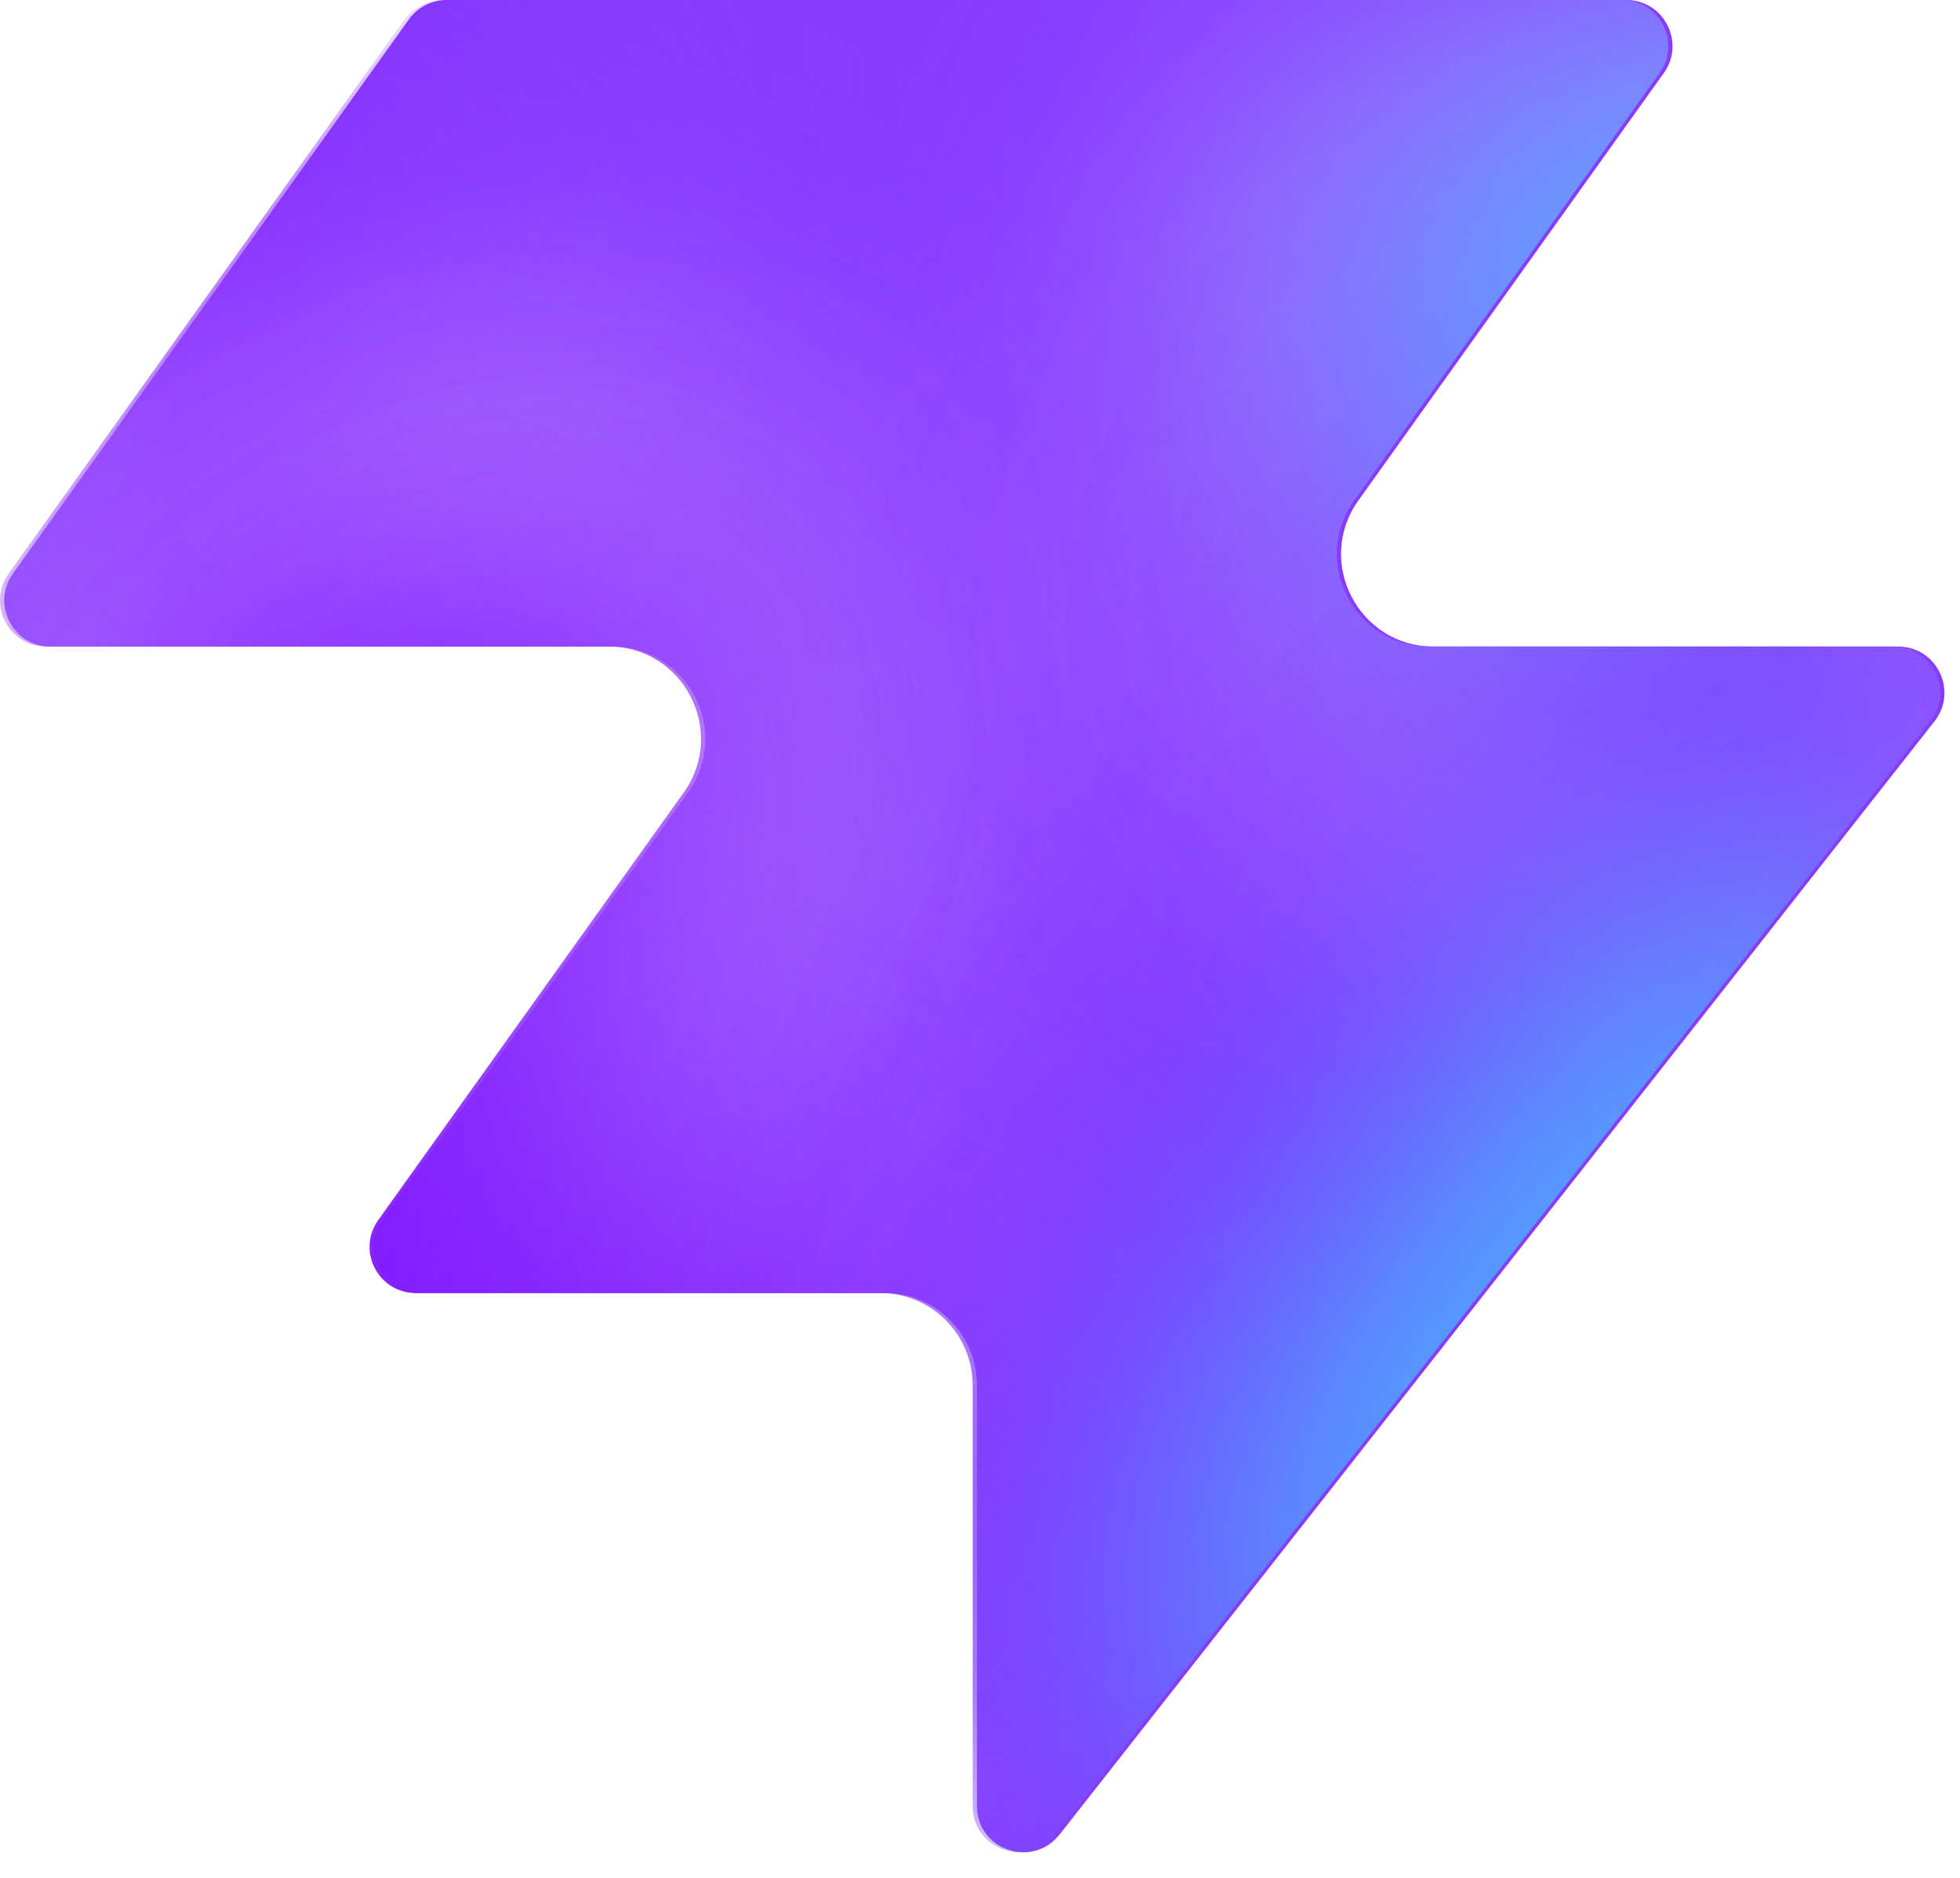
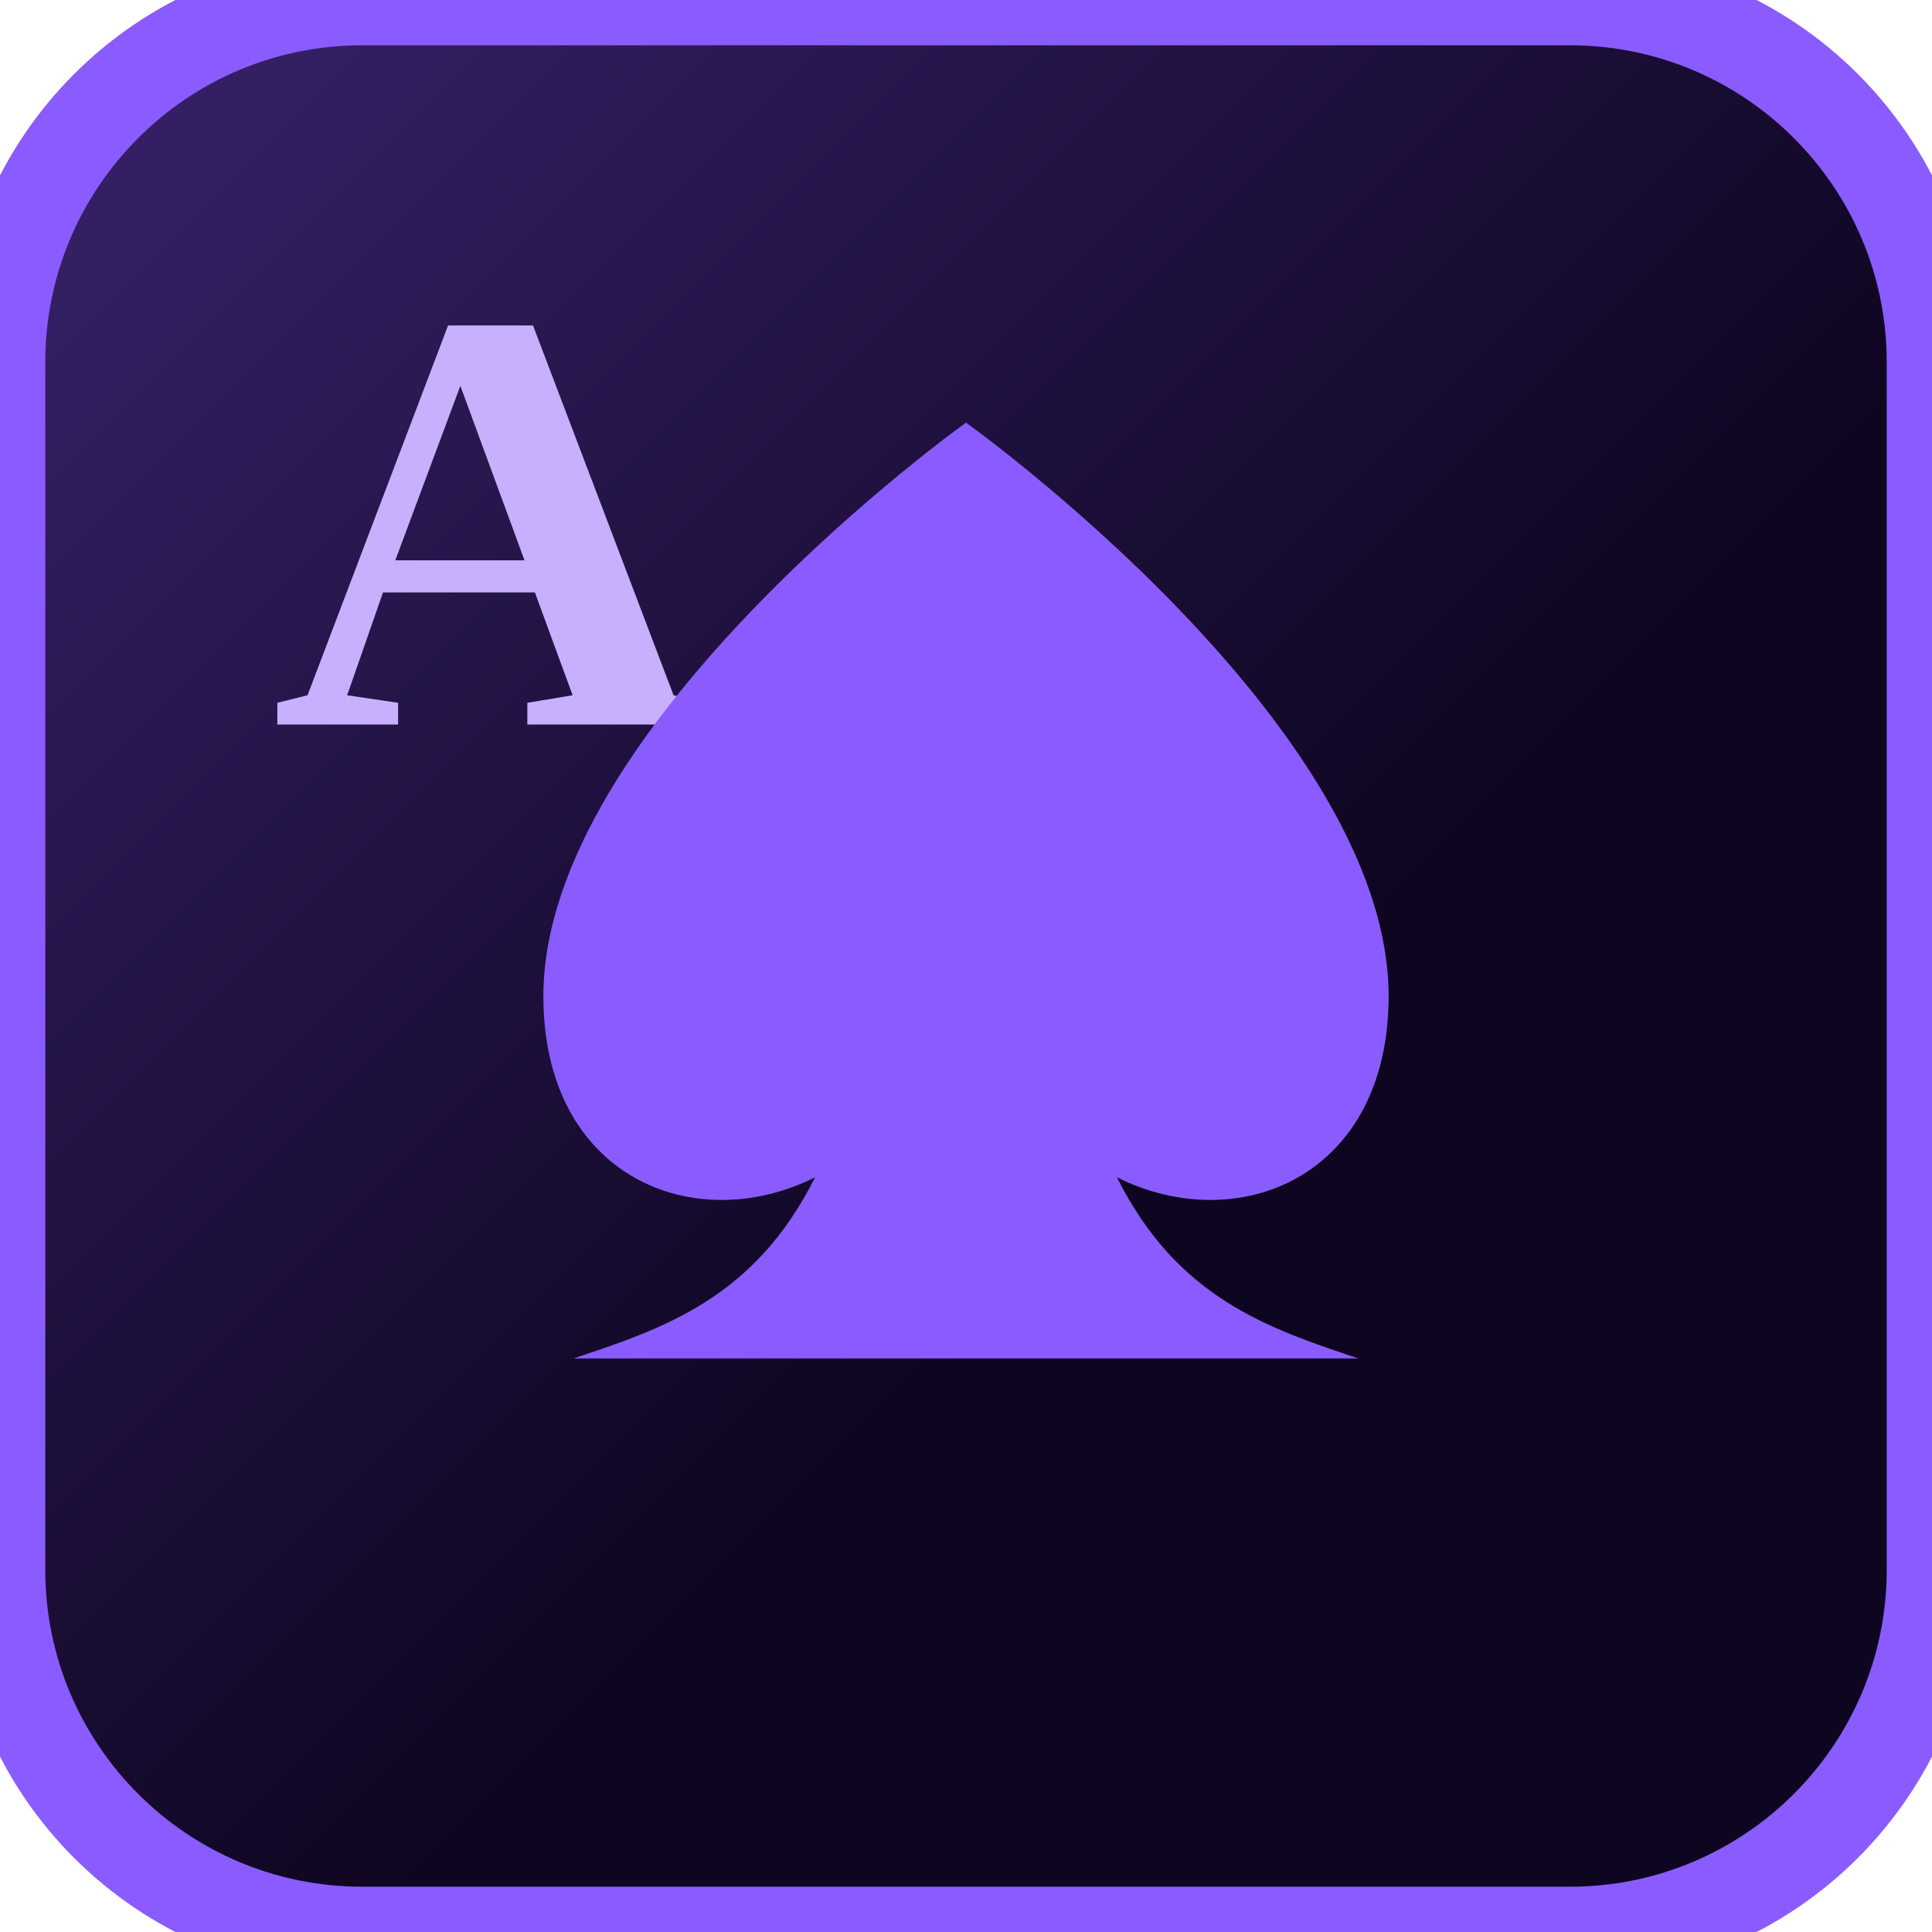
- <svg xmlns="http://www.w3.org/2000/svg" width="48" height="46" fill="none" viewBox="0 0 48 46">
-   <path fill="#863bff" d="M25.946 44.938c-.664.845-2.021.375-2.021-.698V33.937a2.26 2.26 0 0 0-2.262-2.262H10.287c-.92 0-1.456-1.04-.92-1.788l7.48-10.471c1.07-1.497 0-3.578-1.842-3.578H1.237c-.92 0-1.456-1.04-.92-1.788L10.013.474c.214-.297.556-.474.92-.474h28.894c.92 0 1.456 1.04.92 1.788l-7.48 10.471c-1.07 1.498 0 3.579 1.842 3.579h11.377c.943 0 1.473 1.088.89 1.83L25.947 44.94z" style="fill:#863bff;fill:color(display-p3 .525 .23 1);fill-opacity:1" />
-   <mask id="a" width="48" height="46" x="0" y="0" maskUnits="userSpaceOnUse" style="mask-type:alpha">
-     <path fill="#000" d="M25.842 44.938c-.664.844-2.021.375-2.021-.698V33.937a2.26 2.26 0 0 0-2.262-2.262H10.183c-.92 0-1.456-1.04-.92-1.788l7.48-10.471c1.07-1.498 0-3.579-1.842-3.579H1.133c-.92 0-1.456-1.04-.92-1.787L9.91.473c.214-.297.556-.474.92-.474h28.894c.92 0 1.456 1.04.92 1.788l-7.48 10.471c-1.07 1.498 0 3.578 1.842 3.578h11.377c.943 0 1.473 1.088.89 1.832L25.843 44.94z" style="fill:#000;fill-opacity:1" />
-   </mask>
-   <g mask="url(#a)">
-     <g filter="url(#b)">
-       <ellipse cx="5.508" cy="14.704" fill="#ede6ff" rx="5.508" ry="14.704" style="fill:#ede6ff;fill:color(display-p3 .927 .903 1);fill-opacity:1" transform="matrix(.00324 1 1 -.00324 -4.47 31.516)" />
-     </g>
-     <g filter="url(#c)">
-       <ellipse cx="10.399" cy="29.851" fill="#ede6ff" rx="10.399" ry="29.851" style="fill:#ede6ff;fill:color(display-p3 .927 .903 1);fill-opacity:1" transform="matrix(.00324 1 1 -.00324 -39.328 7.883)" />
-     </g>
-     <g filter="url(#d)">
-       <ellipse cx="5.508" cy="30.487" fill="#7e14ff" rx="5.508" ry="30.487" style="fill:#7e14ff;fill:color(display-p3 .492 .077 1);fill-opacity:1" transform="rotate(89.814 -25.913 -14.639)scale(1 -1)" />
-     </g>
-     <g filter="url(#e)">
-       <ellipse cx="5.508" cy="30.599" fill="#7e14ff" rx="5.508" ry="30.599" style="fill:#7e14ff;fill:color(display-p3 .492 .077 1);fill-opacity:1" transform="rotate(89.814 -32.644 -3.334)scale(1 -1)" />
-     </g>
-     <g filter="url(#f)">
-       <ellipse cx="5.508" cy="30.599" fill="#7e14ff" rx="5.508" ry="30.599" style="fill:#7e14ff;fill:color(display-p3 .492 .077 1);fill-opacity:1" transform="matrix(.00324 1 1 -.00324 -34.34 30.47)" />
-     </g>
-     <g filter="url(#g)">
-       <ellipse cx="14.072" cy="22.078" fill="#ede6ff" rx="14.072" ry="22.078" style="fill:#ede6ff;fill:color(display-p3 .927 .903 1);fill-opacity:1" transform="rotate(93.35 24.506 48.493)scale(-1 1)" />
-     </g>
-     <g filter="url(#h)">
-       <ellipse cx="3.47" cy="21.501" fill="#7e14ff" rx="3.47" ry="21.501" style="fill:#7e14ff;fill:color(display-p3 .492 .077 1);fill-opacity:1" transform="rotate(89.009 28.708 47.59)scale(-1 1)" />
-     </g>
-     <g filter="url(#i)">
-       <ellipse cx="3.47" cy="21.501" fill="#7e14ff" rx="3.47" ry="21.501" style="fill:#7e14ff;fill:color(display-p3 .492 .077 1);fill-opacity:1" transform="rotate(89.009 28.708 47.59)scale(-1 1)" />
-     </g>
-     <g filter="url(#j)">
-       <ellipse cx=".387" cy="8.972" fill="#7e14ff" rx="4.407" ry="29.108" style="fill:#7e14ff;fill:color(display-p3 .492 .077 1);fill-opacity:1" transform="rotate(39.51 .387 8.972)" />
-     </g>
-     <g filter="url(#k)">
-       <ellipse cx="47.523" cy="-6.092" fill="#7e14ff" rx="4.407" ry="29.108" style="fill:#7e14ff;fill:color(display-p3 .492 .077 1);fill-opacity:1" transform="rotate(37.892 47.523 -6.092)" />
-     </g>
-     <g filter="url(#l)">
-       <ellipse cx="41.412" cy="6.333" fill="#47bfff" rx="5.971" ry="9.665" style="fill:#47bfff;fill:color(display-p3 .28 .748 1);fill-opacity:1" transform="rotate(37.892 41.412 6.333)" />
-     </g>
-     <g filter="url(#m)">
-       <ellipse cx="-1.879" cy="38.332" fill="#7e14ff" rx="4.407" ry="29.108" style="fill:#7e14ff;fill:color(display-p3 .492 .077 1);fill-opacity:1" transform="rotate(37.892 -1.88 38.332)" />
-     </g>
-     <g filter="url(#n)">
-       <ellipse cx="-1.879" cy="38.332" fill="#7e14ff" rx="4.407" ry="29.108" style="fill:#7e14ff;fill:color(display-p3 .492 .077 1);fill-opacity:1" transform="rotate(37.892 -1.88 38.332)" />
-     </g>
-     <g filter="url(#o)">
-       <ellipse cx="35.651" cy="29.907" fill="#7e14ff" rx="4.407" ry="29.108" style="fill:#7e14ff;fill:color(display-p3 .492 .077 1);fill-opacity:1" transform="rotate(37.892 35.651 29.907)" />
-     </g>
-     <g filter="url(#p)">
-       <ellipse cx="38.418" cy="32.4" fill="#47bfff" rx="5.971" ry="15.297" style="fill:#47bfff;fill:color(display-p3 .28 .748 1);fill-opacity:1" transform="rotate(37.892 38.418 32.4)" />
-     </g>
-   </g>
+ <svg xmlns="http://www.w3.org/2000/svg" viewBox="0 0 32 32">
+   <rect width="32" height="32" rx="6" fill="#0e0520" />
+   <rect width="32" height="32" rx="6" fill="url(#shine)" />
+   <rect width="32" height="32" rx="6" fill="none" stroke="#8a5cff" stroke-width="1.5" />
+   <text x="4.5" y="12" font-family="Georgia, 'Times New Roman', serif" font-size="10" font-weight="bold" fill="#c9b0ff">A</text>
+   <path d="M16 7     C16 7 9 12 9 16.5     C9 19.5 11.5 20.5 13.5 19.5     C12.5 21.5 11 22 9.5 22.5     H22.5     C21 22 19.5 21.5 18.5 19.5     C20.5 20.5 23 19.5 23 16.5     C23 12 16 7 16 7Z" fill="#8a5cff" />
  <defs>
-     <filter id="b" width="60.045" height="41.654" x="-19.77" y="16.149" color-interpolation-filters="sRGB" filterUnits="userSpaceOnUse">
-       <feFlood flood-opacity="0" result="BackgroundImageFix" />
-       <feBlend in="SourceGraphic" in2="BackgroundImageFix" result="shape" />
-       <feGaussianBlur result="effect1_foregroundBlur_2002_17158" stdDeviation="7.659" />
-     </filter>
-     <filter id="c" width="90.34" height="51.437" x="-54.613" y="-7.533" color-interpolation-filters="sRGB" filterUnits="userSpaceOnUse">
-       <feFlood flood-opacity="0" result="BackgroundImageFix" />
-       <feBlend in="SourceGraphic" in2="BackgroundImageFix" result="shape" />
-       <feGaussianBlur result="effect1_foregroundBlur_2002_17158" stdDeviation="7.659" />
-     </filter>
-     <filter id="d" width="79.355" height="29.4" x="-49.64" y="2.03" color-interpolation-filters="sRGB" filterUnits="userSpaceOnUse">
-       <feFlood flood-opacity="0" result="BackgroundImageFix" />
-       <feBlend in="SourceGraphic" in2="BackgroundImageFix" result="shape" />
-       <feGaussianBlur result="effect1_foregroundBlur_2002_17158" stdDeviation="4.596" />
-     </filter>
-     <filter id="e" width="79.579" height="29.4" x="-45.045" y="20.029" color-interpolation-filters="sRGB" filterUnits="userSpaceOnUse">
-       <feFlood flood-opacity="0" result="BackgroundImageFix" />
-       <feBlend in="SourceGraphic" in2="BackgroundImageFix" result="shape" />
-       <feGaussianBlur result="effect1_foregroundBlur_2002_17158" stdDeviation="4.596" />
-     </filter>
-     <filter id="f" width="79.579" height="29.4" x="-43.513" y="21.178" color-interpolation-filters="sRGB" filterUnits="userSpaceOnUse">
-       <feFlood flood-opacity="0" result="BackgroundImageFix" />
-       <feBlend in="SourceGraphic" in2="BackgroundImageFix" result="shape" />
-       <feGaussianBlur result="effect1_foregroundBlur_2002_17158" stdDeviation="4.596" />
-     </filter>
-     <filter id="g" width="74.749" height="58.852" x="15.756" y="-17.901" color-interpolation-filters="sRGB" filterUnits="userSpaceOnUse">
-       <feFlood flood-opacity="0" result="BackgroundImageFix" />
-       <feBlend in="SourceGraphic" in2="BackgroundImageFix" result="shape" />
-       <feGaussianBlur result="effect1_foregroundBlur_2002_17158" stdDeviation="7.659" />
-     </filter>
-     <filter id="h" width="61.377" height="25.362" x="23.548" y="2.284" color-interpolation-filters="sRGB" filterUnits="userSpaceOnUse">
-       <feFlood flood-opacity="0" result="BackgroundImageFix" />
-       <feBlend in="SourceGraphic" in2="BackgroundImageFix" result="shape" />
-       <feGaussianBlur result="effect1_foregroundBlur_2002_17158" stdDeviation="4.596" />
-     </filter>
-     <filter id="i" width="61.377" height="25.362" x="23.548" y="2.284" color-interpolation-filters="sRGB" filterUnits="userSpaceOnUse">
-       <feFlood flood-opacity="0" result="BackgroundImageFix" />
-       <feBlend in="SourceGraphic" in2="BackgroundImageFix" result="shape" />
-       <feGaussianBlur result="effect1_foregroundBlur_2002_17158" stdDeviation="4.596" />
-     </filter>
-     <filter id="j" width="56.045" height="63.649" x="-27.636" y="-22.853" color-interpolation-filters="sRGB" filterUnits="userSpaceOnUse">
-       <feFlood flood-opacity="0" result="BackgroundImageFix" />
-       <feBlend in="SourceGraphic" in2="BackgroundImageFix" result="shape" />
-       <feGaussianBlur result="effect1_foregroundBlur_2002_17158" stdDeviation="4.596" />
-     </filter>
-     <filter id="k" width="54.814" height="64.646" x="20.116" y="-38.415" color-interpolation-filters="sRGB" filterUnits="userSpaceOnUse">
-       <feFlood flood-opacity="0" result="BackgroundImageFix" />
-       <feBlend in="SourceGraphic" in2="BackgroundImageFix" result="shape" />
-       <feGaussianBlur result="effect1_foregroundBlur_2002_17158" stdDeviation="4.596" />
-     </filter>
-     <filter id="l" width="33.541" height="35.313" x="24.641" y="-11.323" color-interpolation-filters="sRGB" filterUnits="userSpaceOnUse">
-       <feFlood flood-opacity="0" result="BackgroundImageFix" />
-       <feBlend in="SourceGraphic" in2="BackgroundImageFix" result="shape" />
-       <feGaussianBlur result="effect1_foregroundBlur_2002_17158" stdDeviation="4.596" />
-     </filter>
-     <filter id="m" width="54.814" height="64.646" x="-29.286" y="6.009" color-interpolation-filters="sRGB" filterUnits="userSpaceOnUse">
-       <feFlood flood-opacity="0" result="BackgroundImageFix" />
-       <feBlend in="SourceGraphic" in2="BackgroundImageFix" result="shape" />
-       <feGaussianBlur result="effect1_foregroundBlur_2002_17158" stdDeviation="4.596" />
-     </filter>
-     <filter id="n" width="54.814" height="64.646" x="-29.286" y="6.009" color-interpolation-filters="sRGB" filterUnits="userSpaceOnUse">
-       <feFlood flood-opacity="0" result="BackgroundImageFix" />
-       <feBlend in="SourceGraphic" in2="BackgroundImageFix" result="shape" />
-       <feGaussianBlur result="effect1_foregroundBlur_2002_17158" stdDeviation="4.596" />
-     </filter>
-     <filter id="o" width="54.814" height="64.646" x="8.244" y="-2.416" color-interpolation-filters="sRGB" filterUnits="userSpaceOnUse">
-       <feFlood flood-opacity="0" result="BackgroundImageFix" />
-       <feBlend in="SourceGraphic" in2="BackgroundImageFix" result="shape" />
-       <feGaussianBlur result="effect1_foregroundBlur_2002_17158" stdDeviation="4.596" />
-     </filter>
-     <filter id="p" width="39.409" height="43.623" x="18.713" y="10.588" color-interpolation-filters="sRGB" filterUnits="userSpaceOnUse">
-       <feFlood flood-opacity="0" result="BackgroundImageFix" />
-       <feBlend in="SourceGraphic" in2="BackgroundImageFix" result="shape" />
-       <feGaussianBlur result="effect1_foregroundBlur_2002_17158" stdDeviation="4.596" />
-     </filter>
+     <linearGradient id="shine" x1="0" y1="0" x2="1" y2="1" gradientUnits="objectBoundingBox">
+       <stop offset="0%" stop-color="#8a5cff" stop-opacity="0.35" />
+       <stop offset="60%" stop-color="#8a5cff" stop-opacity="0" />
+     </linearGradient>
  </defs>
</svg>
